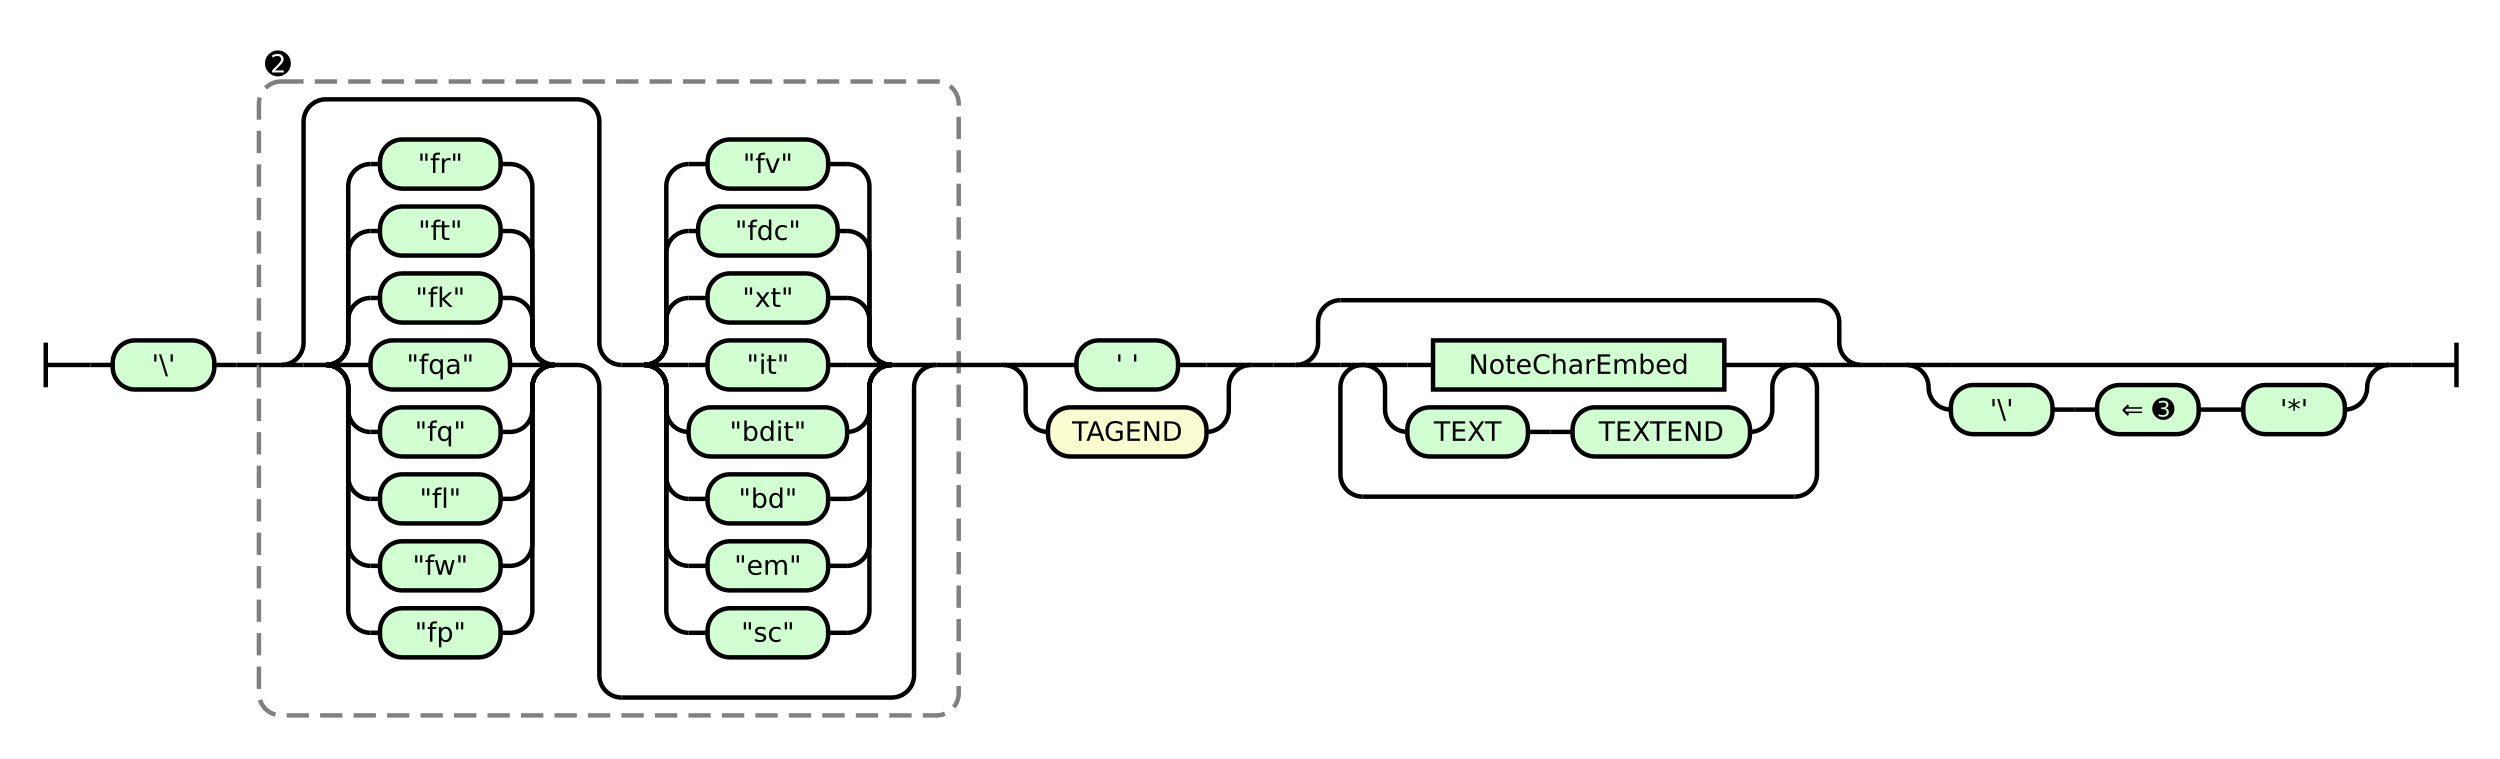
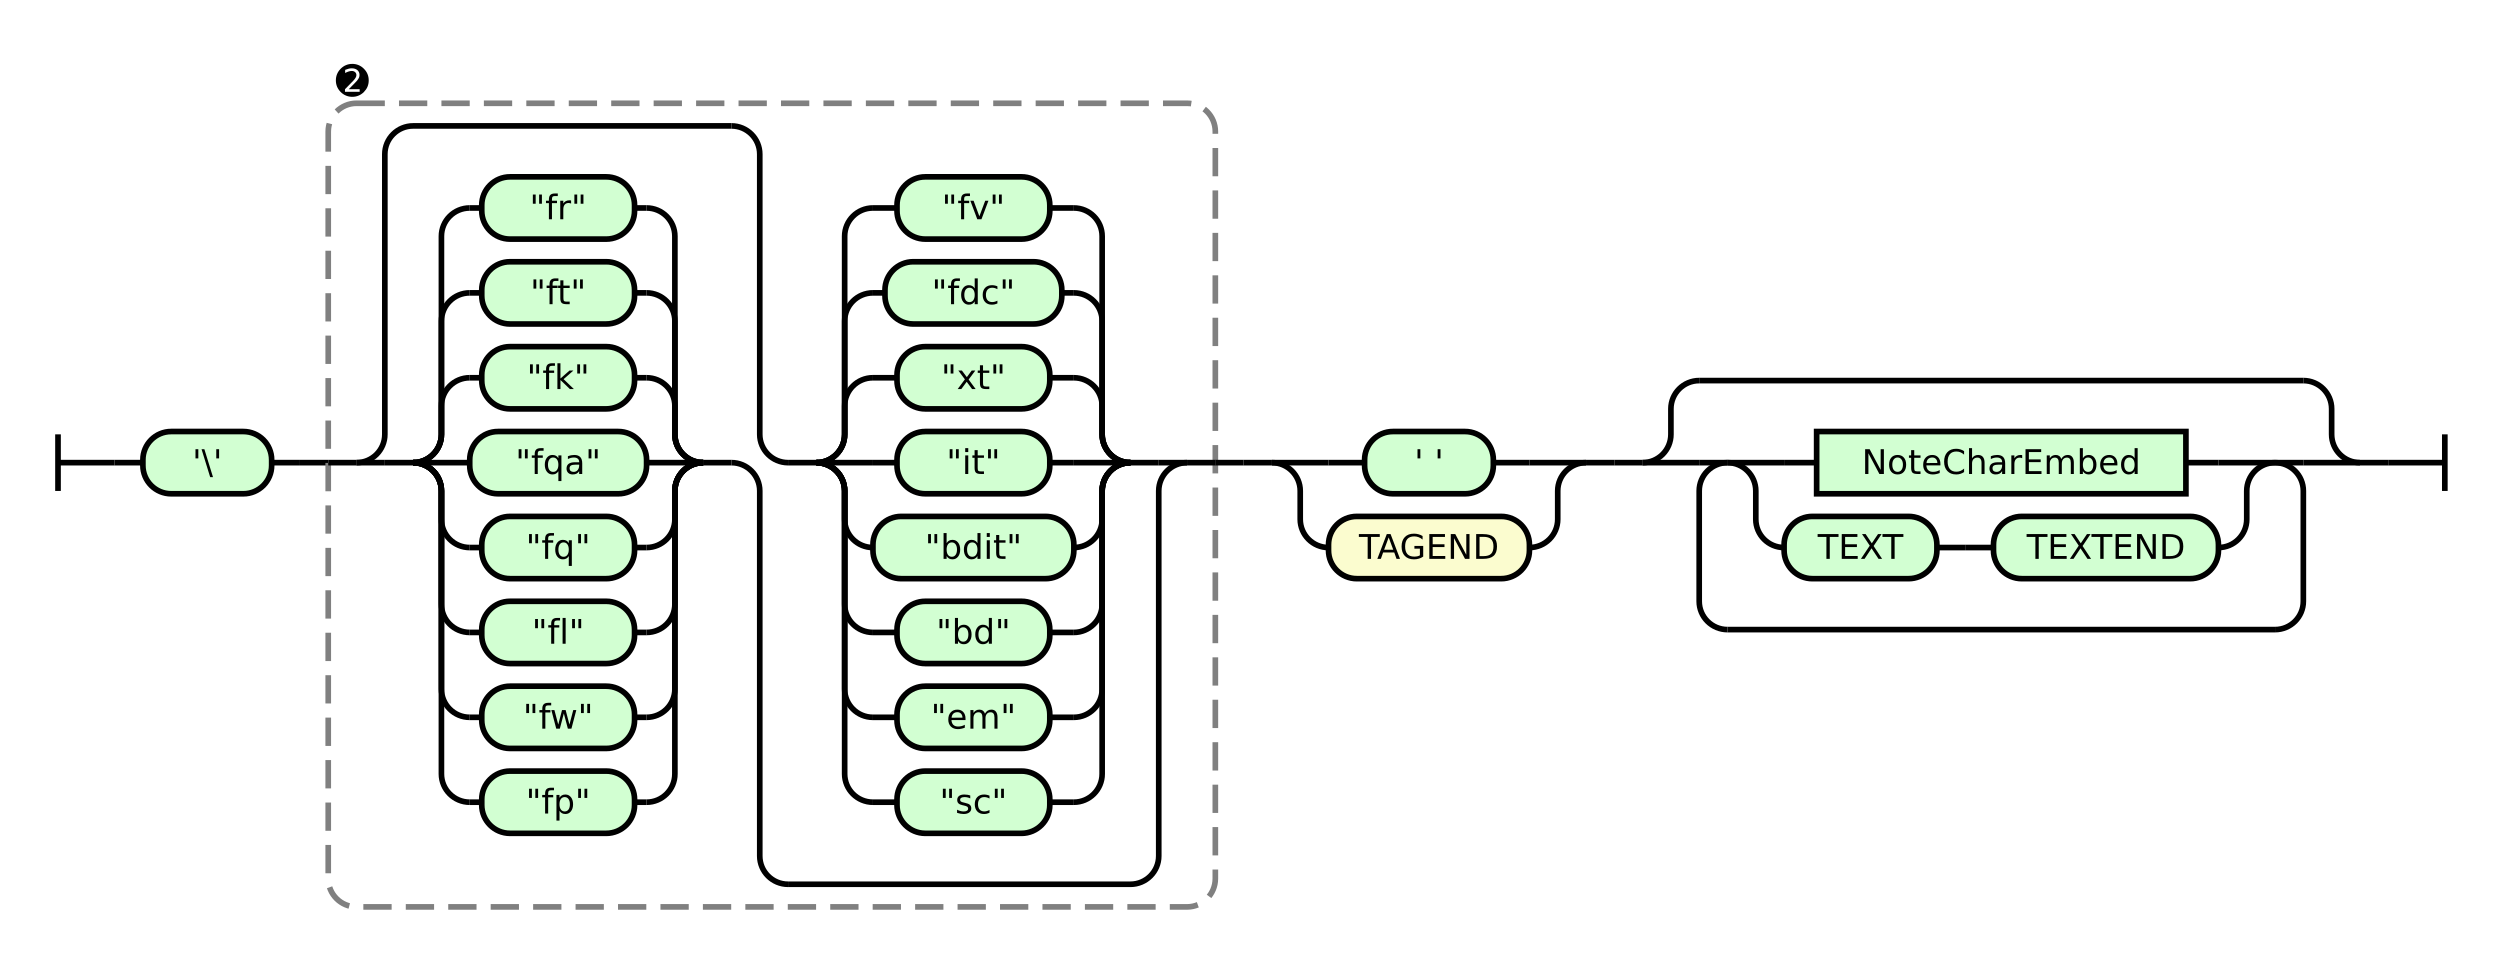
- <svg xmlns="http://www.w3.org/2000/svg" class="railroad-diagram" height="340" viewBox="0 0 1120.0 340" width="1120.0">
+ <svg xmlns="http://www.w3.org/2000/svg" class="railroad-diagram" height="340" viewBox="0 0 883.5 340" width="883.5">
  <g transform="translate(.5 .5)">
    <style>/*  */

    svg.railroad-diagram {
        background-color: hsl(30,20%,95%);
    }
    svg.railroad-diagram path {
        stroke-width: 2;
        stroke: black;
        fill: none;
    }
    svg.railroad-diagram text {
        font-size: 12px;
        text-anchor: middle;
        font-family: DejaVu Sans;
    }
    svg.railroad-diagram text.label {
        text-anchor:start;
    }
    svg.railroad-diagram text.comment {
        font-family: DejaVu Sans;
        font-size: 14px;
    }
    svg.railroad-diagram rect{
        stroke-width: 2;
        stroke: black;
        fill: rgb(210, 255, 210);
    }
    svg.railroad-diagram rect.group-box {
        stroke: gray;
        stroke-dasharray: 10 5;
        fill: none;
    }
    .terminal {
        font-family: DejaVu Sans;
    }
    svg.railroad-diagram g.altterminal rect {
        fill: rgb(251, 252, 207)
    }

/*  */
</style>
    <g>
      <path d="M 20 153 v 20 m 0 -10 h 20" />
    </g>
    <path d="M 40 163 h 10" />
    <g>
      <path d="M 50 163 h 0.0" />
-       <path d="M 1070.0 163 h 0.0" />
+       <path d="M 833.5 163 h 0.0" />
      <g class="terminal ">
        <path d="M 50.0 163 h 0.0" />
        <path d="M 95.5 163 h 0.0" />
        <rect height="22" rx="10" ry="10" width="45.5" x="50.0" y="152" />
        <text x="72.75" y="167">'\'</text>
      </g>
      <path d="M 95.5 163 h 10" />
      <path d="M 105.5 163 h 10" />
      <g>
        <path d="M 115.5 163 h 0.0" />
        <path d="M 429.0 163 h 0.0" />
        <rect class="group-box" height="284" rx="10" ry="10" width="313.5" x="115.5" y="36" />
        <g>
          <path d="M 115.5 163 h 10.0" />
          <path d="M 419.0 163 h 10.0" />
          <g>
            <path d="M 125.5 163 h 0.0" />
            <path d="M 419.0 163 h 0.0" />
            <path d="M 125.5 163 a 10 10 0 0 0 10 -10 v -99 a 10 10 0 0 1 10 -10 h 112.5" />
            <path d="M 278.0 312 h 121.0 a 10 10 0 0 0 10 -10 v -129 a 10 10 0 0 1 10 -10" />
            <path d="M 125.5 163 h 10" />
            <g>
              <path d="M 135.5 163 h 10.0" />
              <path d="M 248.0 163 h 10.0" />
              <path d="M 145.5 163 a 10 10 0 0 0 10 -10 v -10 a 10 10 0 0 1 10 -10" />
              <g class="terminal ">
                <path d="M 165.5 133 h 4.25" />
                <path d="M 223.75 133 h 4.25" />
                <rect height="22" rx="10" ry="10" width="54.0" x="169.75" y="122" />
                <text x="196.75" y="137">"fk"</text>
              </g>
              <path d="M 228.0 133 a 10 10 0 0 1 10 10 v 10 a 10 10 0 0 0 10 10" />
              <path d="M 145.5 163 a 10 10 0 0 0 10 -10 v -40 a 10 10 0 0 1 10 -10" />
              <g class="terminal ">
                <path d="M 165.5 103 h 4.25" />
                <path d="M 223.75 103 h 4.25" />
                <rect height="22" rx="10" ry="10" width="54.0" x="169.75" y="92" />
                <text x="196.75" y="107">"ft"</text>
              </g>
              <path d="M 228.0 103 a 10 10 0 0 1 10 10 v 40 a 10 10 0 0 0 10 10" />
              <path d="M 145.5 163 a 10 10 0 0 0 10 -10 v -70 a 10 10 0 0 1 10 -10" />
              <g class="terminal ">
                <path d="M 165.5 73 h 4.25" />
                <path d="M 223.75 73 h 4.25" />
                <rect height="22" rx="10" ry="10" width="54.0" x="169.75" y="62" />
                <text x="196.75" y="77">"fr"</text>
              </g>
              <path d="M 228.0 73 a 10 10 0 0 1 10 10 v 70 a 10 10 0 0 0 10 10" />
              <path d="M 145.5 163 h 20" />
              <g class="terminal ">
                <path d="M 165.5 163 h 0.0" />
                <path d="M 228.0 163 h 0.0" />
                <rect height="22" rx="10" ry="10" width="62.5" x="165.5" y="152" />
                <text x="196.75" y="167">"fqa"</text>
              </g>
              <path d="M 228.0 163 h 20" />
              <path d="M 145.5 163 a 10 10 0 0 1 10 10 v 10 a 10 10 0 0 0 10 10" />
              <g class="terminal ">
                <path d="M 165.5 193 h 4.25" />
                <path d="M 223.75 193 h 4.25" />
                <rect height="22" rx="10" ry="10" width="54.0" x="169.75" y="182" />
                <text x="196.75" y="197">"fq"</text>
              </g>
              <path d="M 228.0 193 a 10 10 0 0 0 10 -10 v -10 a 10 10 0 0 1 10 -10" />
              <path d="M 145.5 163 a 10 10 0 0 1 10 10 v 40 a 10 10 0 0 0 10 10" />
              <g class="terminal ">
                <path d="M 165.5 223 h 4.25" />
                <path d="M 223.75 223 h 4.25" />
                <rect height="22" rx="10" ry="10" width="54.0" x="169.75" y="212" />
                <text x="196.75" y="227">"fl"</text>
              </g>
              <path d="M 228.0 223 a 10 10 0 0 0 10 -10 v -40 a 10 10 0 0 1 10 -10" />
              <path d="M 145.5 163 a 10 10 0 0 1 10 10 v 70 a 10 10 0 0 0 10 10" />
              <g class="terminal ">
                <path d="M 165.5 253 h 4.25" />
                <path d="M 223.75 253 h 4.25" />
                <rect height="22" rx="10" ry="10" width="54.0" x="169.75" y="242" />
                <text x="196.75" y="257">"fw"</text>
              </g>
              <path d="M 228.0 253 a 10 10 0 0 0 10 -10 v -70 a 10 10 0 0 1 10 -10" />
              <path d="M 145.5 163 a 10 10 0 0 1 10 10 v 100 a 10 10 0 0 0 10 10" />
              <g class="terminal ">
                <path d="M 165.5 283 h 4.25" />
                <path d="M 223.75 283 h 4.25" />
                <rect height="22" rx="10" ry="10" width="54.0" x="169.75" y="272" />
                <text x="196.75" y="287">"fp"</text>
              </g>
              <path d="M 228.0 283 a 10 10 0 0 0 10 -10 v -100 a 10 10 0 0 1 10 -10" />
            </g>
            <path d="M 258.0 163 a 10 10 0 0 1 10 10 v 129 a 10 10 0 0 0 10 10" />
            <path d="M 258.0 44 a 10 10 0 0 1 10 10 v 99 a 10 10 0 0 0 10 10" />
            <g>
              <path d="M 278.0 163 h 10.0" />
              <path d="M 399.0 163 h 10.0" />
              <path d="M 288.0 163 a 10 10 0 0 0 10 -10 v -10 a 10 10 0 0 1 10 -10" />
              <g class="terminal ">
                <path d="M 308.0 133 h 8.5" />
                <path d="M 370.5 133 h 8.5" />
                <rect height="22" rx="10" ry="10" width="54.0" x="316.5" y="122" />
                <text x="343.5" y="137">"xt"</text>
              </g>
              <path d="M 379.0 133 a 10 10 0 0 1 10 10 v 10 a 10 10 0 0 0 10 10" />
              <path d="M 288.0 163 a 10 10 0 0 0 10 -10 v -40 a 10 10 0 0 1 10 -10" />
              <g class="terminal ">
                <path d="M 308.0 103 h 4.25" />
                <path d="M 374.75 103 h 4.25" />
                <rect height="22" rx="10" ry="10" width="62.5" x="312.25" y="92" />
                <text x="343.5" y="107">"fdc"</text>
              </g>
              <path d="M 379.0 103 a 10 10 0 0 1 10 10 v 40 a 10 10 0 0 0 10 10" />
              <path d="M 288.0 163 a 10 10 0 0 0 10 -10 v -70 a 10 10 0 0 1 10 -10" />
              <g class="terminal ">
                <path d="M 308.0 73 h 8.5" />
                <path d="M 370.5 73 h 8.5" />
                <rect height="22" rx="10" ry="10" width="54.0" x="316.5" y="62" />
                <text x="343.5" y="77">"fv"</text>
              </g>
              <path d="M 379.0 73 a 10 10 0 0 1 10 10 v 70 a 10 10 0 0 0 10 10" />
              <path d="M 288.0 163 h 20" />
              <g class="terminal ">
                <path d="M 308.0 163 h 8.5" />
                <path d="M 370.5 163 h 8.5" />
                <rect height="22" rx="10" ry="10" width="54.0" x="316.5" y="152" />
                <text x="343.5" y="167">"it"</text>
              </g>
              <path d="M 379.0 163 h 20" />
              <path d="M 288.0 163 a 10 10 0 0 1 10 10 v 10 a 10 10 0 0 0 10 10" />
              <g class="terminal ">
                <path d="M 308.0 193 h 0.0" />
                <path d="M 379.0 193 h 0.0" />
                <rect height="22" rx="10" ry="10" width="71.0" x="308.0" y="182" />
                <text x="343.5" y="197">"bdit"</text>
              </g>
              <path d="M 379.0 193 a 10 10 0 0 0 10 -10 v -10 a 10 10 0 0 1 10 -10" />
              <path d="M 288.0 163 a 10 10 0 0 1 10 10 v 40 a 10 10 0 0 0 10 10" />
              <g class="terminal ">
                <path d="M 308.0 223 h 8.5" />
                <path d="M 370.5 223 h 8.5" />
                <rect height="22" rx="10" ry="10" width="54.0" x="316.5" y="212" />
                <text x="343.5" y="227">"bd"</text>
              </g>
              <path d="M 379.0 223 a 10 10 0 0 0 10 -10 v -40 a 10 10 0 0 1 10 -10" />
              <path d="M 288.0 163 a 10 10 0 0 1 10 10 v 70 a 10 10 0 0 0 10 10" />
              <g class="terminal ">
                <path d="M 308.0 253 h 8.5" />
                <path d="M 370.5 253 h 8.5" />
                <rect height="22" rx="10" ry="10" width="54.0" x="316.5" y="242" />
                <text x="343.5" y="257">"em"</text>
              </g>
              <path d="M 379.0 253 a 10 10 0 0 0 10 -10 v -70 a 10 10 0 0 1 10 -10" />
              <path d="M 288.0 163 a 10 10 0 0 1 10 10 v 100 a 10 10 0 0 0 10 10" />
              <g class="terminal ">
                <path d="M 308.0 283 h 8.5" />
                <path d="M 370.5 283 h 8.5" />
                <rect height="22" rx="10" ry="10" width="54.0" x="316.5" y="272" />
                <text x="343.5" y="287">"sc"</text>
              </g>
              <path d="M 379.0 283 a 10 10 0 0 0 10 -10 v -100 a 10 10 0 0 1 10 -10" />
            </g>
            <path d="M 409.0 163 h 10" />
          </g>
        </g>
        <g class="non-terminal ">
          <path d="M 115.5 28 h 0.0" />
          <path d="M 132.5 28 h 0.0" />
          <text class="comment" x="124.0" y="33">➋</text>
        </g>
      </g>
      <path d="M 429.0 163 h 10" />
      <path d="M 439.0 163 h 10" />
      <g>
        <path d="M 449.0 163 h 0.0" />
        <path d="M 560.0 163 h 0.0" />
        <path d="M 449.0 163 h 20" />
        <g class="terminal ">
          <path d="M 469.0 163 h 12.75" />
          <path d="M 527.25 163 h 12.75" />
          <rect height="22" rx="10" ry="10" width="45.5" x="481.75" y="152" />
          <text x="504.5" y="167">' '</text>
        </g>
        <path d="M 540.0 163 h 20" />
        <path d="M 449.0 163 a 10 10 0 0 1 10 10 v 10 a 10 10 0 0 0 10 10" />
        <g class="terminal altterminal">
          <path d="M 469.0 193 h 0.0" />
          <path d="M 540.0 193 h 0.0" />
          <rect height="22" rx="10" ry="10" width="71.0" x="469.0" y="182" />
          <text x="504.5" y="197">TAGEND</text>
        </g>
        <path d="M 540.0 193 a 10 10 0 0 0 10 -10 v -10 a 10 10 0 0 1 10 -10" />
      </g>
      <path d="M 560.0 163 h 10" />
      <path d="M 570.0 163 h 10" />
      <g>
        <path d="M 580.0 163 h 0.0" />
        <path d="M 833.5 163 h 0.0" />
        <path d="M 580.0 163 a 10 10 0 0 0 10 -10 v -9 a 10 10 0 0 1 10 -10" />
        <g>
          <path d="M 600.0 134 h 213.5" />
        </g>
        <path d="M 813.5 134 a 10 10 0 0 1 10 10 v 9 a 10 10 0 0 0 10 10" />
        <path d="M 580.0 163 h 20" />
        <g>
          <path d="M 600.0 163 h 0.0" />
          <path d="M 813.5 163 h 0.0" />
          <path d="M 600.0 163 h 10" />
          <g>
            <path d="M 610.0 163 h 0.0" />
            <path d="M 803.5 163 h 0.0" />
            <path d="M 610.0 163 h 20" />
            <g class="non-terminal ">
              <path d="M 630.0 163 h 11.5" />
              <path d="M 772.0 163 h 11.5" />
              <rect height="22" width="130.5" x="641.5" y="152" />
              <text x="706.75" y="167">NoteCharEmbed</text>
            </g>
            <path d="M 783.5 163 h 20" />
            <path d="M 610.0 163 a 10 10 0 0 1 10 10 v 10 a 10 10 0 0 0 10 10" />
            <g>
              <path d="M 630.0 193 h 0.0" />
              <path d="M 783.5 193 h 0.0" />
              <g class="terminal ">
                <path d="M 630.0 193 h 0.0" />
                <path d="M 684.0 193 h 0.0" />
                <rect height="22" rx="10" ry="10" width="54.0" x="630.0" y="182" />
                <text x="657.0" y="197">TEXT</text>
              </g>
              <path d="M 684.0 193 h 10" />
              <path d="M 694.0 193 h 10" />
              <g class="terminal ">
                <path d="M 704.0 193 h 0.0" />
                <path d="M 783.5 193 h 0.0" />
                <rect height="22" rx="10" ry="10" width="79.5" x="704.0" y="182" />
                <text x="743.75" y="197">TEXTEND</text>
              </g>
            </g>
            <path d="M 783.5 193 a 10 10 0 0 0 10 -10 v -10 a 10 10 0 0 1 10 -10" />
          </g>
          <path d="M 803.5 163 h 10" />
          <path d="M 610.0 163 a 10 10 0 0 0 -10 10 v 39 a 10 10 0 0 0 10 10" />
          <g>
            <path d="M 610.0 222 h 193.5" />
          </g>
          <path d="M 803.5 222 a 10 10 0 0 0 10 -10 v -39 a 10 10 0 0 0 -10 -10" />
        </g>
        <path d="M 813.5 163 h 20" />
      </g>
-       <path d="M 833.5 163 h 10" />
-       <path d="M 843.5 163 h 10" />
-       <g>
-         <path d="M 853.5 163 h 0.0" />
-         <path d="M 1070.0 163 h 0.0" />
-         <path d="M 853.5 163 h 20" />
-         <g>
-           <path d="M 873.5 163 h 176.5" />
-         </g>
-         <path d="M 1050.0 163 h 20" />
-         <path d="M 853.5 163 a 10 10 0 0 1 10 10 v 0 a 10 10 0 0 0 10 10" />
-         <g>
-           <path d="M 873.5 183 h 0.0" />
-           <path d="M 1050.0 183 h 0.0" />
-           <g class="terminal ">
-             <path d="M 873.5 183 h 0.0" />
-             <path d="M 919.0 183 h 0.0" />
-             <rect height="22" rx="10" ry="10" width="45.5" x="873.5" y="172" />
-             <text x="896.25" y="187">'\'</text>
-           </g>
-           <path d="M 919.0 183 h 10" />
-           <path d="M 929.0 183 h 10" />
-           <g class="terminal ">
-             <path d="M 939.0 183 h 0.0" />
-             <path d="M 984.5 183 h 0.0" />
-             <rect height="22" rx="10" ry="10" width="45.5" x="939.0" y="172" />
-             <text x="961.75" y="187">⇐ ➌</text>
-           </g>
-           <path d="M 984.5 183 h 10" />
-           <path d="M 994.5 183 h 10" />
-           <g class="terminal ">
-             <path d="M 1004.5 183 h 0.0" />
-             <path d="M 1050.0 183 h 0.0" />
-             <rect height="22" rx="10" ry="10" width="45.5" x="1004.5" y="172" />
-             <text x="1027.25" y="187">'*'</text>
-           </g>
-         </g>
-         <path d="M 1050.0 183 a 10 10 0 0 0 10 -10 v 0 a 10 10 0 0 1 10 -10" />
-       </g>
    </g>
-     <path d="M 1070.0 163 h 10" />
-     <path d="M 1080.0 163 h 20 m 0 -10 v 20" />
+     <path d="M 833.5 163 h 10" />
+     <path d="M 843.5 163 h 20 m 0 -10 v 20" />
  </g>
</svg>
